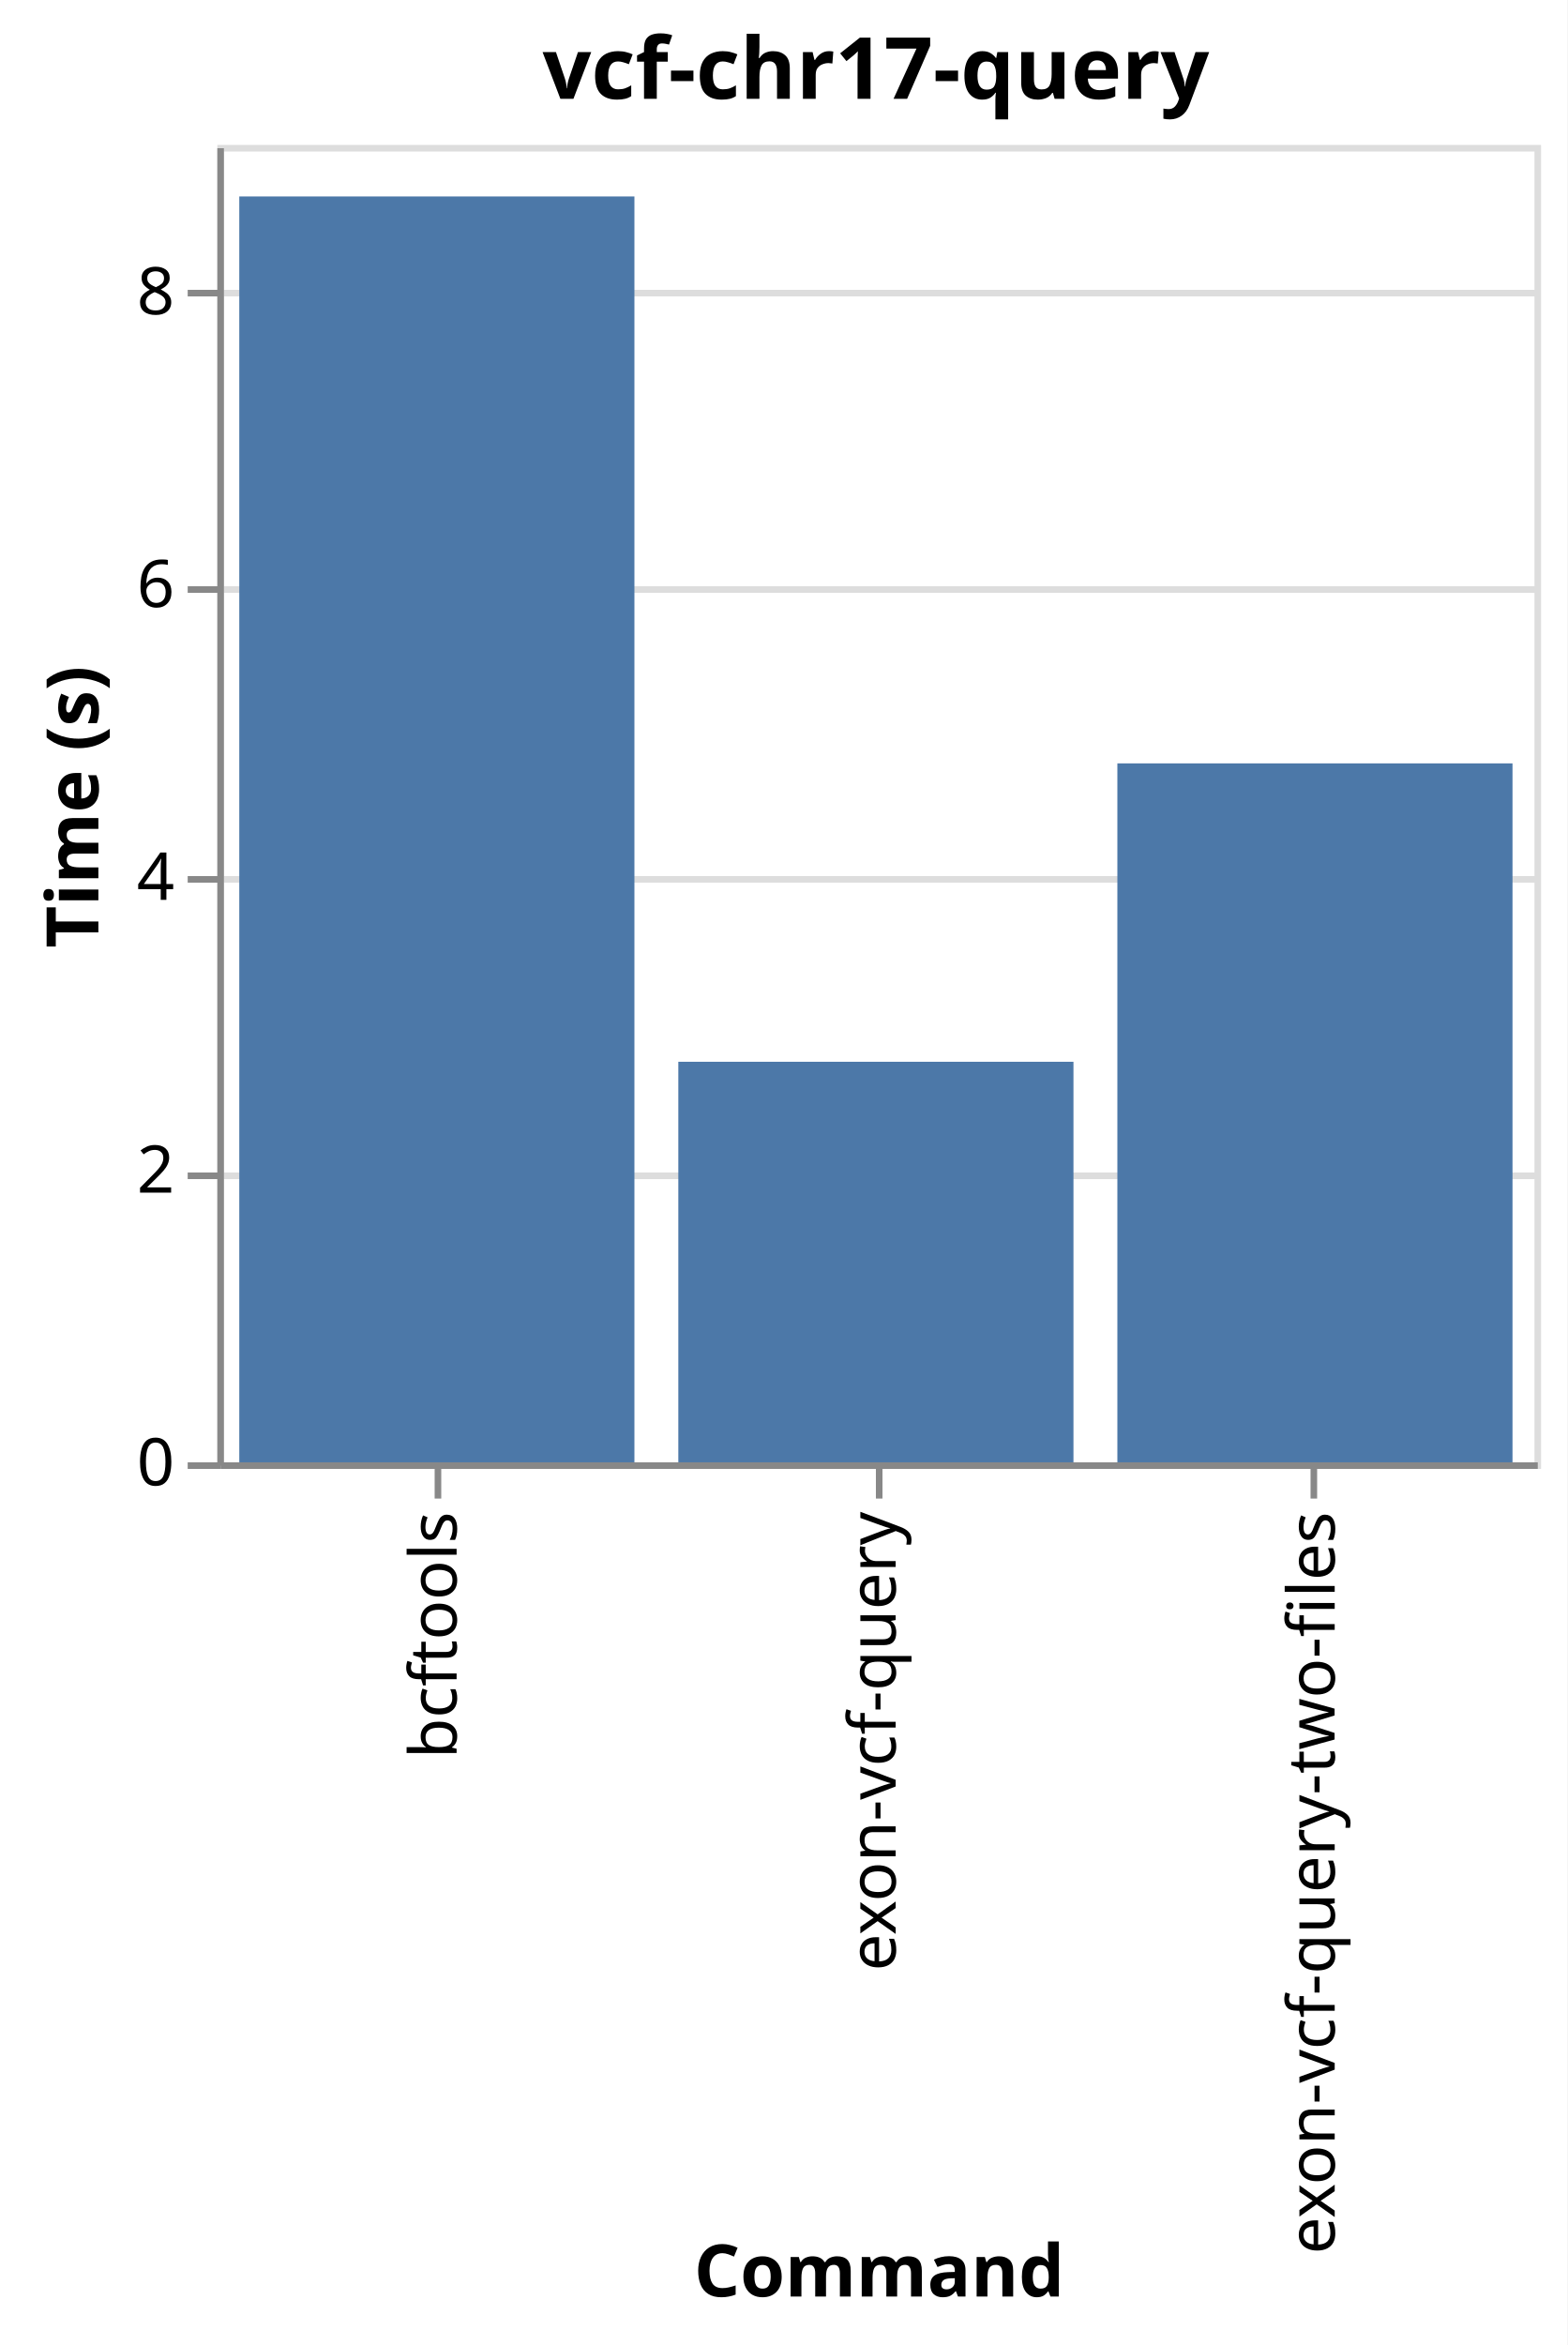
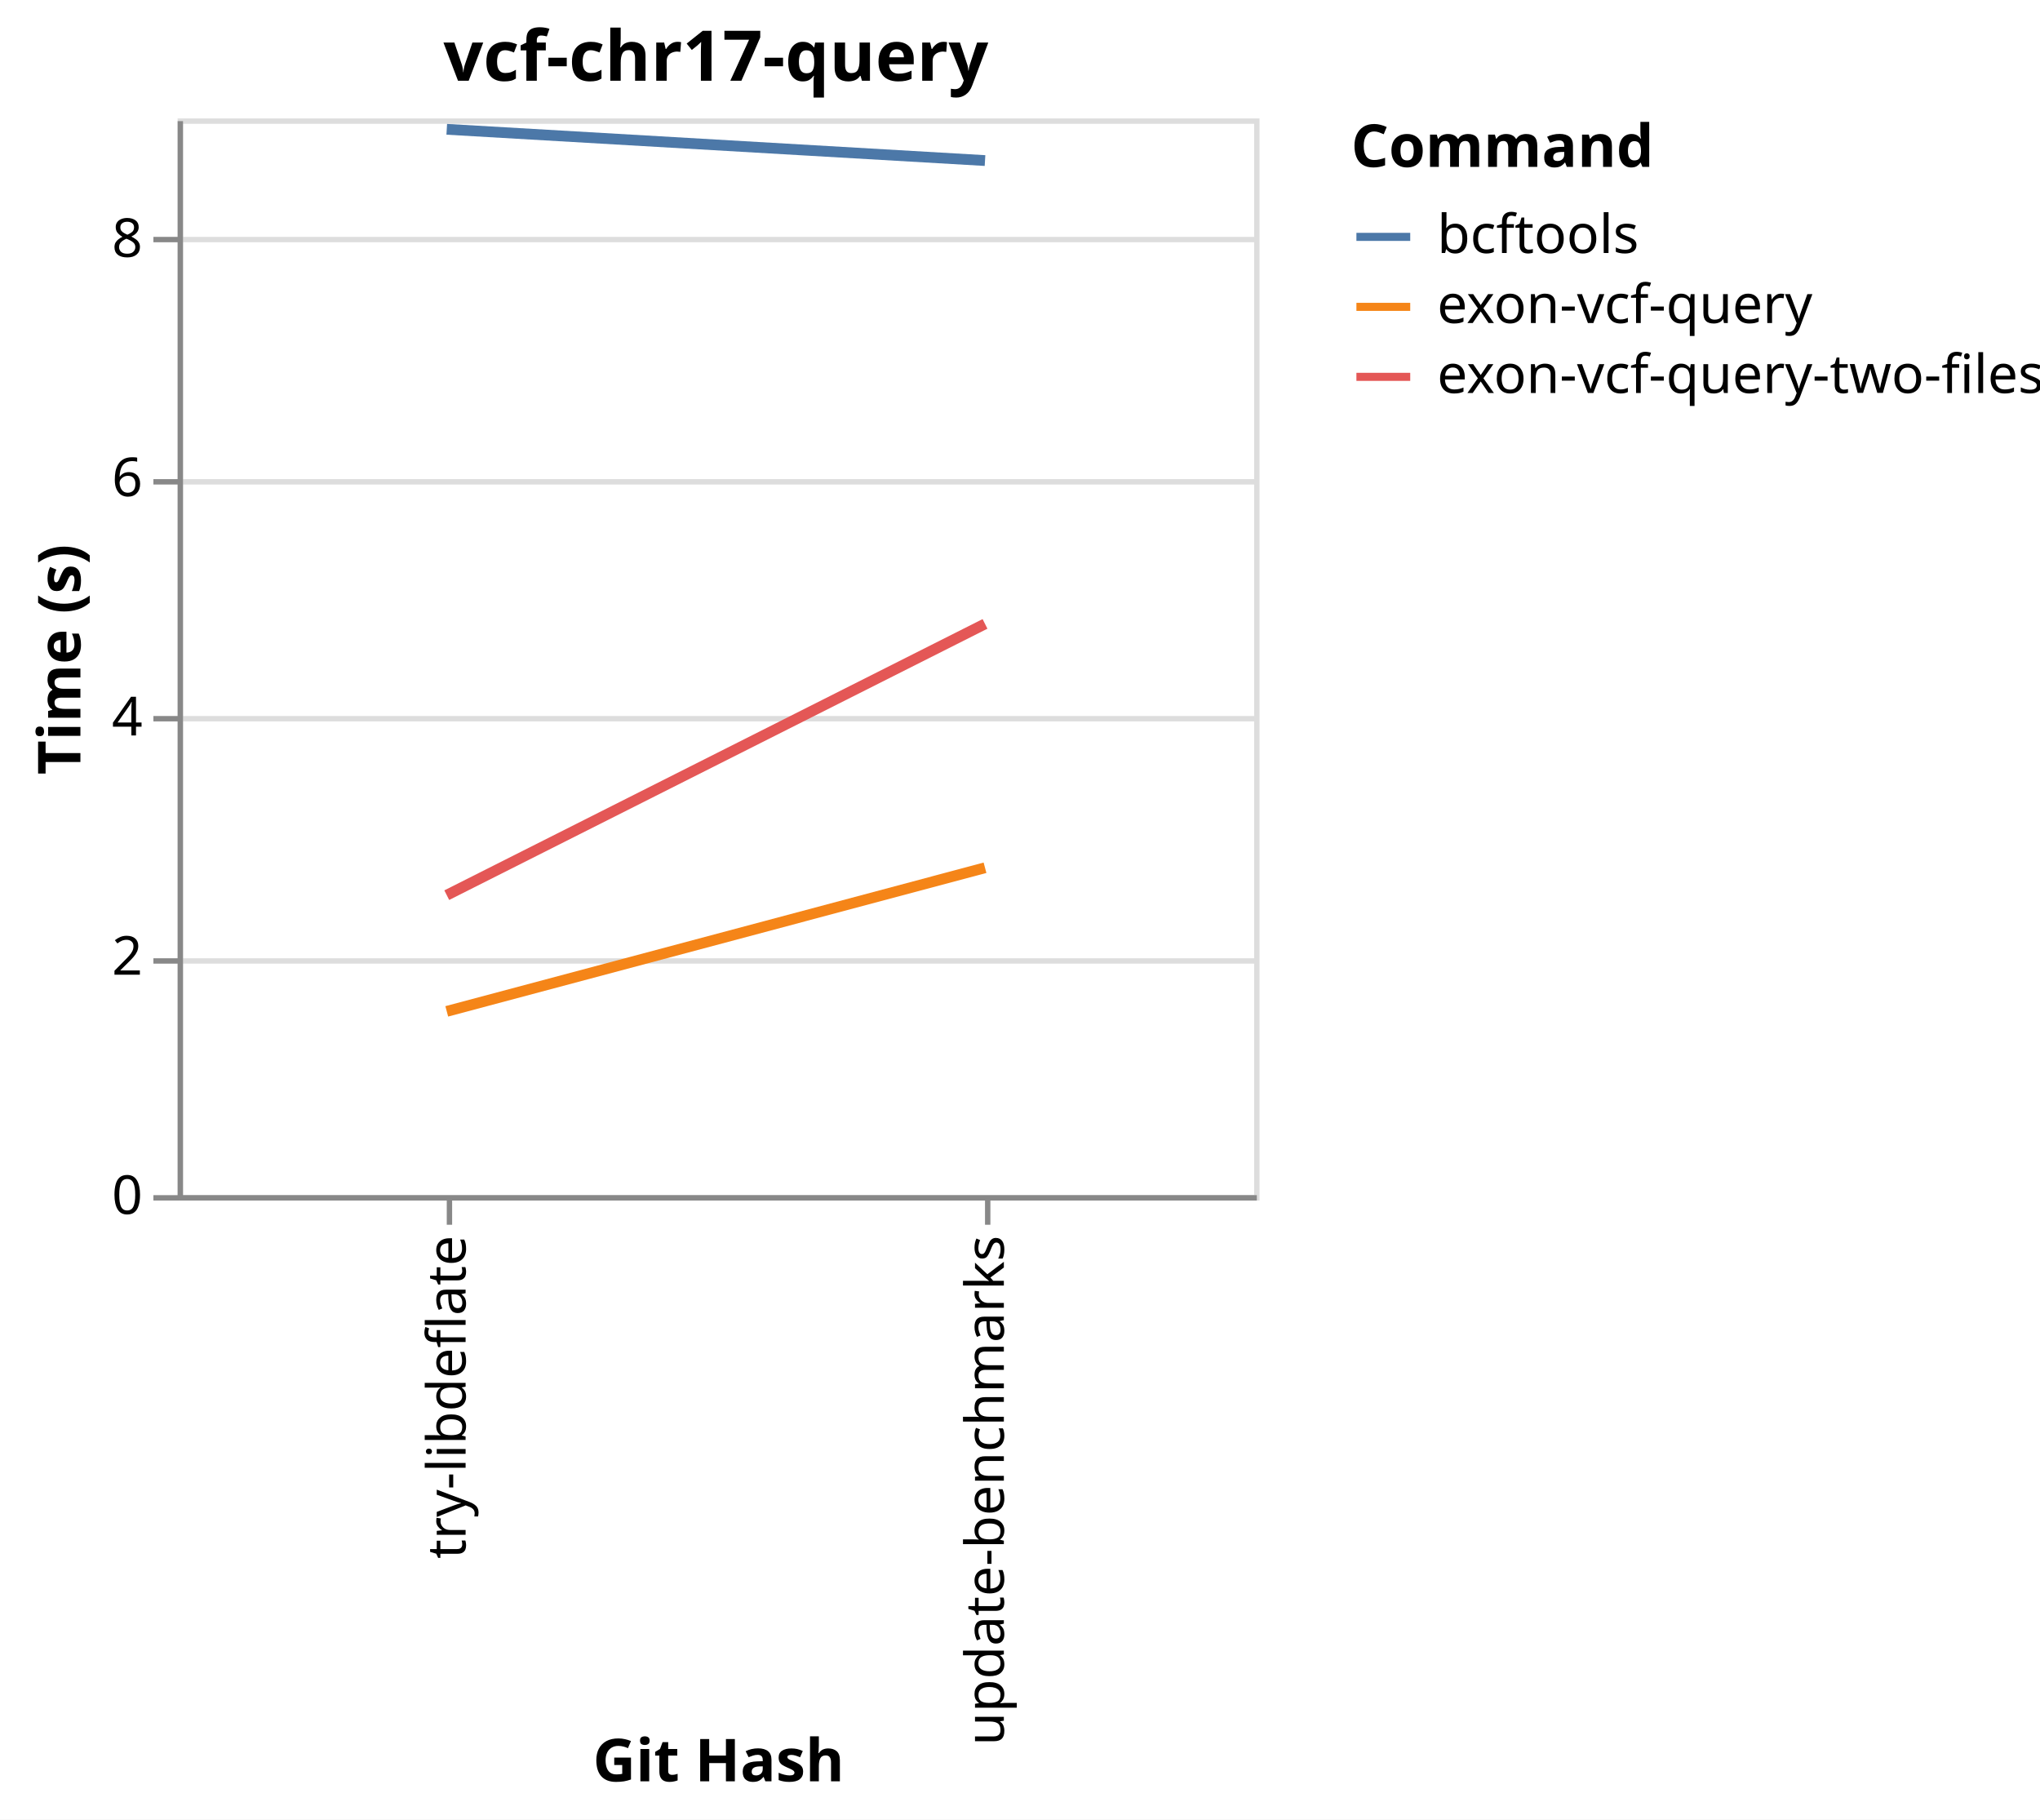
- <svg xmlns="http://www.w3.org/2000/svg" version="1.1" class="marks" width="238" height="356" viewBox="0 0 238 356">
-   <rect width="238" height="356" fill="white" />
+ <svg xmlns="http://www.w3.org/2000/svg" version="1.1" class="marks" width="379" height="338" viewBox="0 0 379 338">
+   <rect width="379" height="338" fill="white" />
  <g fill="none" stroke-miterlimit="10" transform="translate(33,22)">
    <g class="mark-group role-frame root" role="graphics-object" aria-roledescription="group mark container">
      <g transform="translate(0,0)">
        <path class="background" aria-hidden="true" d="M0.5,0.5h200v200h-200Z" stroke="#ddd" />
        <g>
          <g class="mark-group role-axis" aria-hidden="true">
            <g transform="translate(0.5,0.5)">
              <path class="background" aria-hidden="true" d="M0,0h0v0h0Z" pointer-events="none" />
              <g>
                <g class="mark-rule role-axis-grid" pointer-events="none">
                  <line transform="translate(0,200)" x2="200" y2="0" stroke="#ddd" stroke-width="1" opacity="1" />
                  <line transform="translate(0,156)" x2="200" y2="0" stroke="#ddd" stroke-width="1" opacity="1" />
                  <line transform="translate(0,111)" x2="200" y2="0" stroke="#ddd" stroke-width="1" opacity="1" />
                  <line transform="translate(0,67)" x2="200" y2="0" stroke="#ddd" stroke-width="1" opacity="1" />
                  <line transform="translate(0,22)" x2="200" y2="0" stroke="#ddd" stroke-width="1" opacity="1" />
                </g>
              </g>
              <path class="foreground" aria-hidden="true" d="" pointer-events="none" display="none" />
            </g>
          </g>
-           <g class="mark-group role-axis" role="graphics-symbol" aria-roledescription="axis" aria-label="X-axis titled 'Command' for a discrete scale with 3 values: bcftools, exon-vcf-query, exon-vcf-query-two-files">
+           <g class="mark-group role-axis" role="graphics-symbol" aria-roledescription="axis" aria-label="X-axis titled 'Git Hash' for a discrete scale with 2 values: try-libdeflate, update-benchmarks">
            <g transform="translate(0.5,200.5)">
              <path class="background" aria-hidden="true" d="M0,0h0v0h0Z" pointer-events="none" />
              <g>
                <g class="mark-rule role-axis-tick" pointer-events="none">
-                   <line transform="translate(33,0)" x2="0" y2="5" stroke="#888" stroke-width="1" opacity="1" />
-                   <line transform="translate(100,0)" x2="0" y2="5" stroke="#888" stroke-width="1" opacity="1" />
-                   <line transform="translate(166,0)" x2="0" y2="5" stroke="#888" stroke-width="1" opacity="1" />
+                   <line transform="translate(50,0)" x2="0" y2="5" stroke="#888" stroke-width="1" opacity="1" />
+                   <line transform="translate(150,0)" x2="0" y2="5" stroke="#888" stroke-width="1" opacity="1" />
                </g>
                <g class="mark-text role-axis-label" pointer-events="none">
-                   <text text-anchor="end" transform="translate(32.83333,7) rotate(270) translate(0,3)" font-family="sans-serif" font-size="10px" fill="#000" opacity="1">bcftools</text>
-                   <text text-anchor="end" transform="translate(99.5,7) rotate(270) translate(0,3)" font-family="sans-serif" font-size="10px" fill="#000" opacity="1">exon-vcf-query</text>
-                   <text text-anchor="end" transform="translate(166.1667,7) rotate(270) translate(0,3)" font-family="sans-serif" font-size="10px" fill="#000" opacity="1">exon-vcf-query-two-files</text>
+                   <text text-anchor="end" transform="translate(50,7) rotate(270) translate(0,3)" font-family="sans-serif" font-size="10px" fill="#000" opacity="1">try-libdeflate</text>
+                   <text text-anchor="end" transform="translate(150,7) rotate(270) translate(0,3)" font-family="sans-serif" font-size="10px" fill="#000" opacity="1">update-benchmarks</text>
                </g>
                <g class="mark-rule role-axis-domain" pointer-events="none">
                  <line transform="translate(0,0)" x2="200" y2="0" stroke="#888" stroke-width="1" opacity="1" />
                </g>
                <g class="mark-text role-axis-title" pointer-events="none">
-                   <text text-anchor="middle" transform="translate(100,126.1426)" font-family="sans-serif" font-size="11px" font-weight="bold" fill="#000" opacity="1">Command</text>
+                   <text text-anchor="middle" transform="translate(100,108.3838)" font-family="sans-serif" font-size="11px" font-weight="bold" fill="#000" opacity="1">Git Hash</text>
                </g>
              </g>
              <path class="foreground" aria-hidden="true" d="" pointer-events="none" display="none" />
            </g>
          </g>
          <g class="mark-group role-axis" role="graphics-symbol" aria-roledescription="axis" aria-label="Y-axis titled 'Time (s)' for a linear scale with values from 0 to 9">
            <g transform="translate(0.5,0.5)">
              <path class="background" aria-hidden="true" d="M0,0h0v0h0Z" pointer-events="none" />
              <g>
                <g class="mark-rule role-axis-tick" pointer-events="none">
                  <line transform="translate(0,200)" x2="-5" y2="0" stroke="#888" stroke-width="1" opacity="1" />
                  <line transform="translate(0,156)" x2="-5" y2="0" stroke="#888" stroke-width="1" opacity="1" />
                  <line transform="translate(0,111)" x2="-5" y2="0" stroke="#888" stroke-width="1" opacity="1" />
                  <line transform="translate(0,67)" x2="-5" y2="0" stroke="#888" stroke-width="1" opacity="1" />
                  <line transform="translate(0,22)" x2="-5" y2="0" stroke="#888" stroke-width="1" opacity="1" />
                </g>
                <g class="mark-text role-axis-label" pointer-events="none">
                  <text text-anchor="end" transform="translate(-7,203)" font-family="sans-serif" font-size="10px" fill="#000" opacity="1">0</text>
                  <text text-anchor="end" transform="translate(-7,158.5556)" font-family="sans-serif" font-size="10px" fill="#000" opacity="1">2</text>
                  <text text-anchor="end" transform="translate(-7,114.1111)" font-family="sans-serif" font-size="10px" fill="#000" opacity="1">4</text>
                  <text text-anchor="end" transform="translate(-7,69.66667)" font-family="sans-serif" font-size="10px" fill="#000" opacity="1">6</text>
                  <text text-anchor="end" transform="translate(-7,25.22222)" font-family="sans-serif" font-size="10px" fill="#000" opacity="1">8</text>
                </g>
                <g class="mark-rule role-axis-domain" pointer-events="none">
                  <line transform="translate(0,200)" x2="0" y2="-200" stroke="#888" stroke-width="1" opacity="1" />
                </g>
                <g class="mark-text role-axis-title" pointer-events="none">
                  <text text-anchor="middle" transform="translate(-16.56152,100) rotate(-90) translate(0,-2)" font-family="sans-serif" font-size="11px" font-weight="bold" fill="#000" opacity="1">Time (s)</text>
                </g>
              </g>
              <path class="foreground" aria-hidden="true" d="" pointer-events="none" display="none" />
            </g>
          </g>
-           <g class="mark-rect role-mark marks" role="graphics-object" aria-roledescription="rect mark container">
-             <path aria-label="Command: bcftools; Time (s): 8.64790399838" role="graphics-symbol" aria-roledescription="bar" d="M3.333,7.824h60v192.176h-60Z" fill="#4c78a8" />
-             <path aria-label="Command: exon-vcf-query; Time (s): 2.73643876478" role="graphics-symbol" aria-roledescription="bar" d="M70,139.19h60v60.81h-60Z" fill="#4c78a8" />
-             <path aria-label="Command: exon-vcf-query-two-files; Time (s): 4.77497122338" role="graphics-symbol" aria-roledescription="bar" d="M136.667,93.89h60v106.11h-60Z" fill="#4c78a8" />
+           <g class="mark-group role-scope pathgroup" role="graphics-object" aria-roledescription="group mark container">
+             <g transform="translate(0,0)">
+               <path class="background" aria-hidden="true" d="M0,0h200v200h-200Z" />
+               <g>
+                 <g class="mark-line role-mark marks" role="graphics-object" aria-roledescription="line mark container">
+                   <path aria-label="Git Hash: try-libdeflate; Time (s): 8.9092008372; Command: bcftools" role="graphics-symbol" aria-roledescription="line mark" d="M50,2.018L150,7.824" stroke="#4c78a8" stroke-width="2" />
+                 </g>
+               </g>
+               <path class="foreground" aria-hidden="true" d="" display="none" />
+             </g>
+             <g transform="translate(0,0)">
+               <path class="background" aria-hidden="true" d="M0,0h200v200h-200Z" />
+               <g>
+                 <g class="mark-line role-mark marks" role="graphics-object" aria-roledescription="line mark container">
+                   <path aria-label="Git Hash: try-libdeflate; Time (s): 1.5361616626; Command: exon-vcf-query" role="graphics-symbol" aria-roledescription="line mark" d="M50,165.863L150,139.19" stroke="#f58518" stroke-width="2" />
+                 </g>
+               </g>
+               <path class="foreground" aria-hidden="true" d="" display="none" />
+             </g>
+             <g transform="translate(0,0)">
+               <path class="background" aria-hidden="true" d="M0,0h200v200h-200Z" />
+               <g>
+                 <g class="mark-line role-mark marks" role="graphics-object" aria-roledescription="line mark container">
+                   <path aria-label="Git Hash: try-libdeflate; Time (s): 2.5074602958; Command: exon-vcf-query-two-files" role="graphics-symbol" aria-roledescription="line mark" d="M50,144.279L150,93.89" stroke="#e45756" stroke-width="2" />
+                 </g>
+               </g>
+               <path class="foreground" aria-hidden="true" d="" display="none" />
+             </g>
+           </g>
+           <g class="mark-group role-legend" role="graphics-symbol" aria-roledescription="legend" aria-label="Symbol legend titled 'Command' for stroke color with 3 values: bcftools, exon-vcf-query, exon-vcf-query-two-files">
+             <g transform="translate(218,0)">
+               <path class="background" aria-hidden="true" d="M0,0h123v53h-123Z" pointer-events="none" />
+               <g>
+                 <g class="mark-group role-legend-entry">
+                   <g transform="translate(0,16)">
+                     <path class="background" aria-hidden="true" d="M0,0h0v0h0Z" pointer-events="none" />
+                     <g>
+                       <g class="mark-group role-scope" role="graphics-object" aria-roledescription="group mark container">
+                         <g transform="translate(0,0)">
+                           <path class="background" aria-hidden="true" d="M0,0h122.143v11h-122.143Z" pointer-events="none" opacity="1" />
+                           <g>
+                             <g class="mark-symbol role-legend-symbol" pointer-events="none">
+                               <path transform="translate(6,6)" d="M-5,0L5,0" stroke="#4c78a8" stroke-width="1.5" opacity="1" />
+                             </g>
+                             <g class="mark-text role-legend-label" pointer-events="none">
+                               <text text-anchor="start" transform="translate(16,9)" font-family="sans-serif" font-size="10px" fill="#000" opacity="1">bcftools</text>
+                             </g>
+                           </g>
+                           <path class="foreground" aria-hidden="true" d="" pointer-events="none" display="none" />
+                         </g>
+                         <g transform="translate(0,13)">
+                           <path class="background" aria-hidden="true" d="M0,0h122.143v11h-122.143Z" pointer-events="none" opacity="1" />
+                           <g>
+                             <g class="mark-symbol role-legend-symbol" pointer-events="none">
+                               <path transform="translate(6,6)" d="M-5,0L5,0" stroke="#f58518" stroke-width="1.5" opacity="1" />
+                             </g>
+                             <g class="mark-text role-legend-label" pointer-events="none">
+                               <text text-anchor="start" transform="translate(16,9)" font-family="sans-serif" font-size="10px" fill="#000" opacity="1">exon-vcf-query</text>
+                             </g>
+                           </g>
+                           <path class="foreground" aria-hidden="true" d="" pointer-events="none" display="none" />
+                         </g>
+                         <g transform="translate(0,26)">
+                           <path class="background" aria-hidden="true" d="M0,0h122.143v11h-122.143Z" pointer-events="none" opacity="1" />
+                           <g>
+                             <g class="mark-symbol role-legend-symbol" pointer-events="none">
+                               <path transform="translate(6,6)" d="M-5,0L5,0" stroke="#e45756" stroke-width="1.5" opacity="1" />
+                             </g>
+                             <g class="mark-text role-legend-label" pointer-events="none">
+                               <text text-anchor="start" transform="translate(16,9)" font-family="sans-serif" font-size="10px" fill="#000" opacity="1">exon-vcf-query-two-files</text>
+                             </g>
+                           </g>
+                           <path class="foreground" aria-hidden="true" d="" pointer-events="none" display="none" />
+                         </g>
+                       </g>
+                     </g>
+                     <path class="foreground" aria-hidden="true" d="" pointer-events="none" display="none" />
+                   </g>
+                 </g>
+                 <g class="mark-text role-legend-title" pointer-events="none">
+                   <text text-anchor="start" transform="translate(0,9)" font-family="sans-serif" font-size="11px" font-weight="bold" fill="#000" opacity="1">Command</text>
+                 </g>
+               </g>
+               <path class="foreground" aria-hidden="true" d="" pointer-events="none" display="none" />
+             </g>
          </g>
          <g class="mark-group role-title">
            <g transform="translate(100,-17)">
              <path class="background" aria-hidden="true" d="M0,0h0v0h0Z" pointer-events="none" />
              <g>
                <g class="mark-text role-title-text" role="graphics-symbol" aria-roledescription="title" aria-label="Title text 'vcf-chr17-query'" pointer-events="none">
                  <text text-anchor="middle" transform="translate(0,10)" font-family="sans-serif" font-size="13px" font-weight="bold" fill="#000" opacity="1">vcf-chr17-query</text>
                </g>
              </g>
              <path class="foreground" aria-hidden="true" d="" pointer-events="none" display="none" />
            </g>
          </g>
        </g>
        <path class="foreground" aria-hidden="true" d="" display="none" />
      </g>
    </g>
  </g>
</svg>
